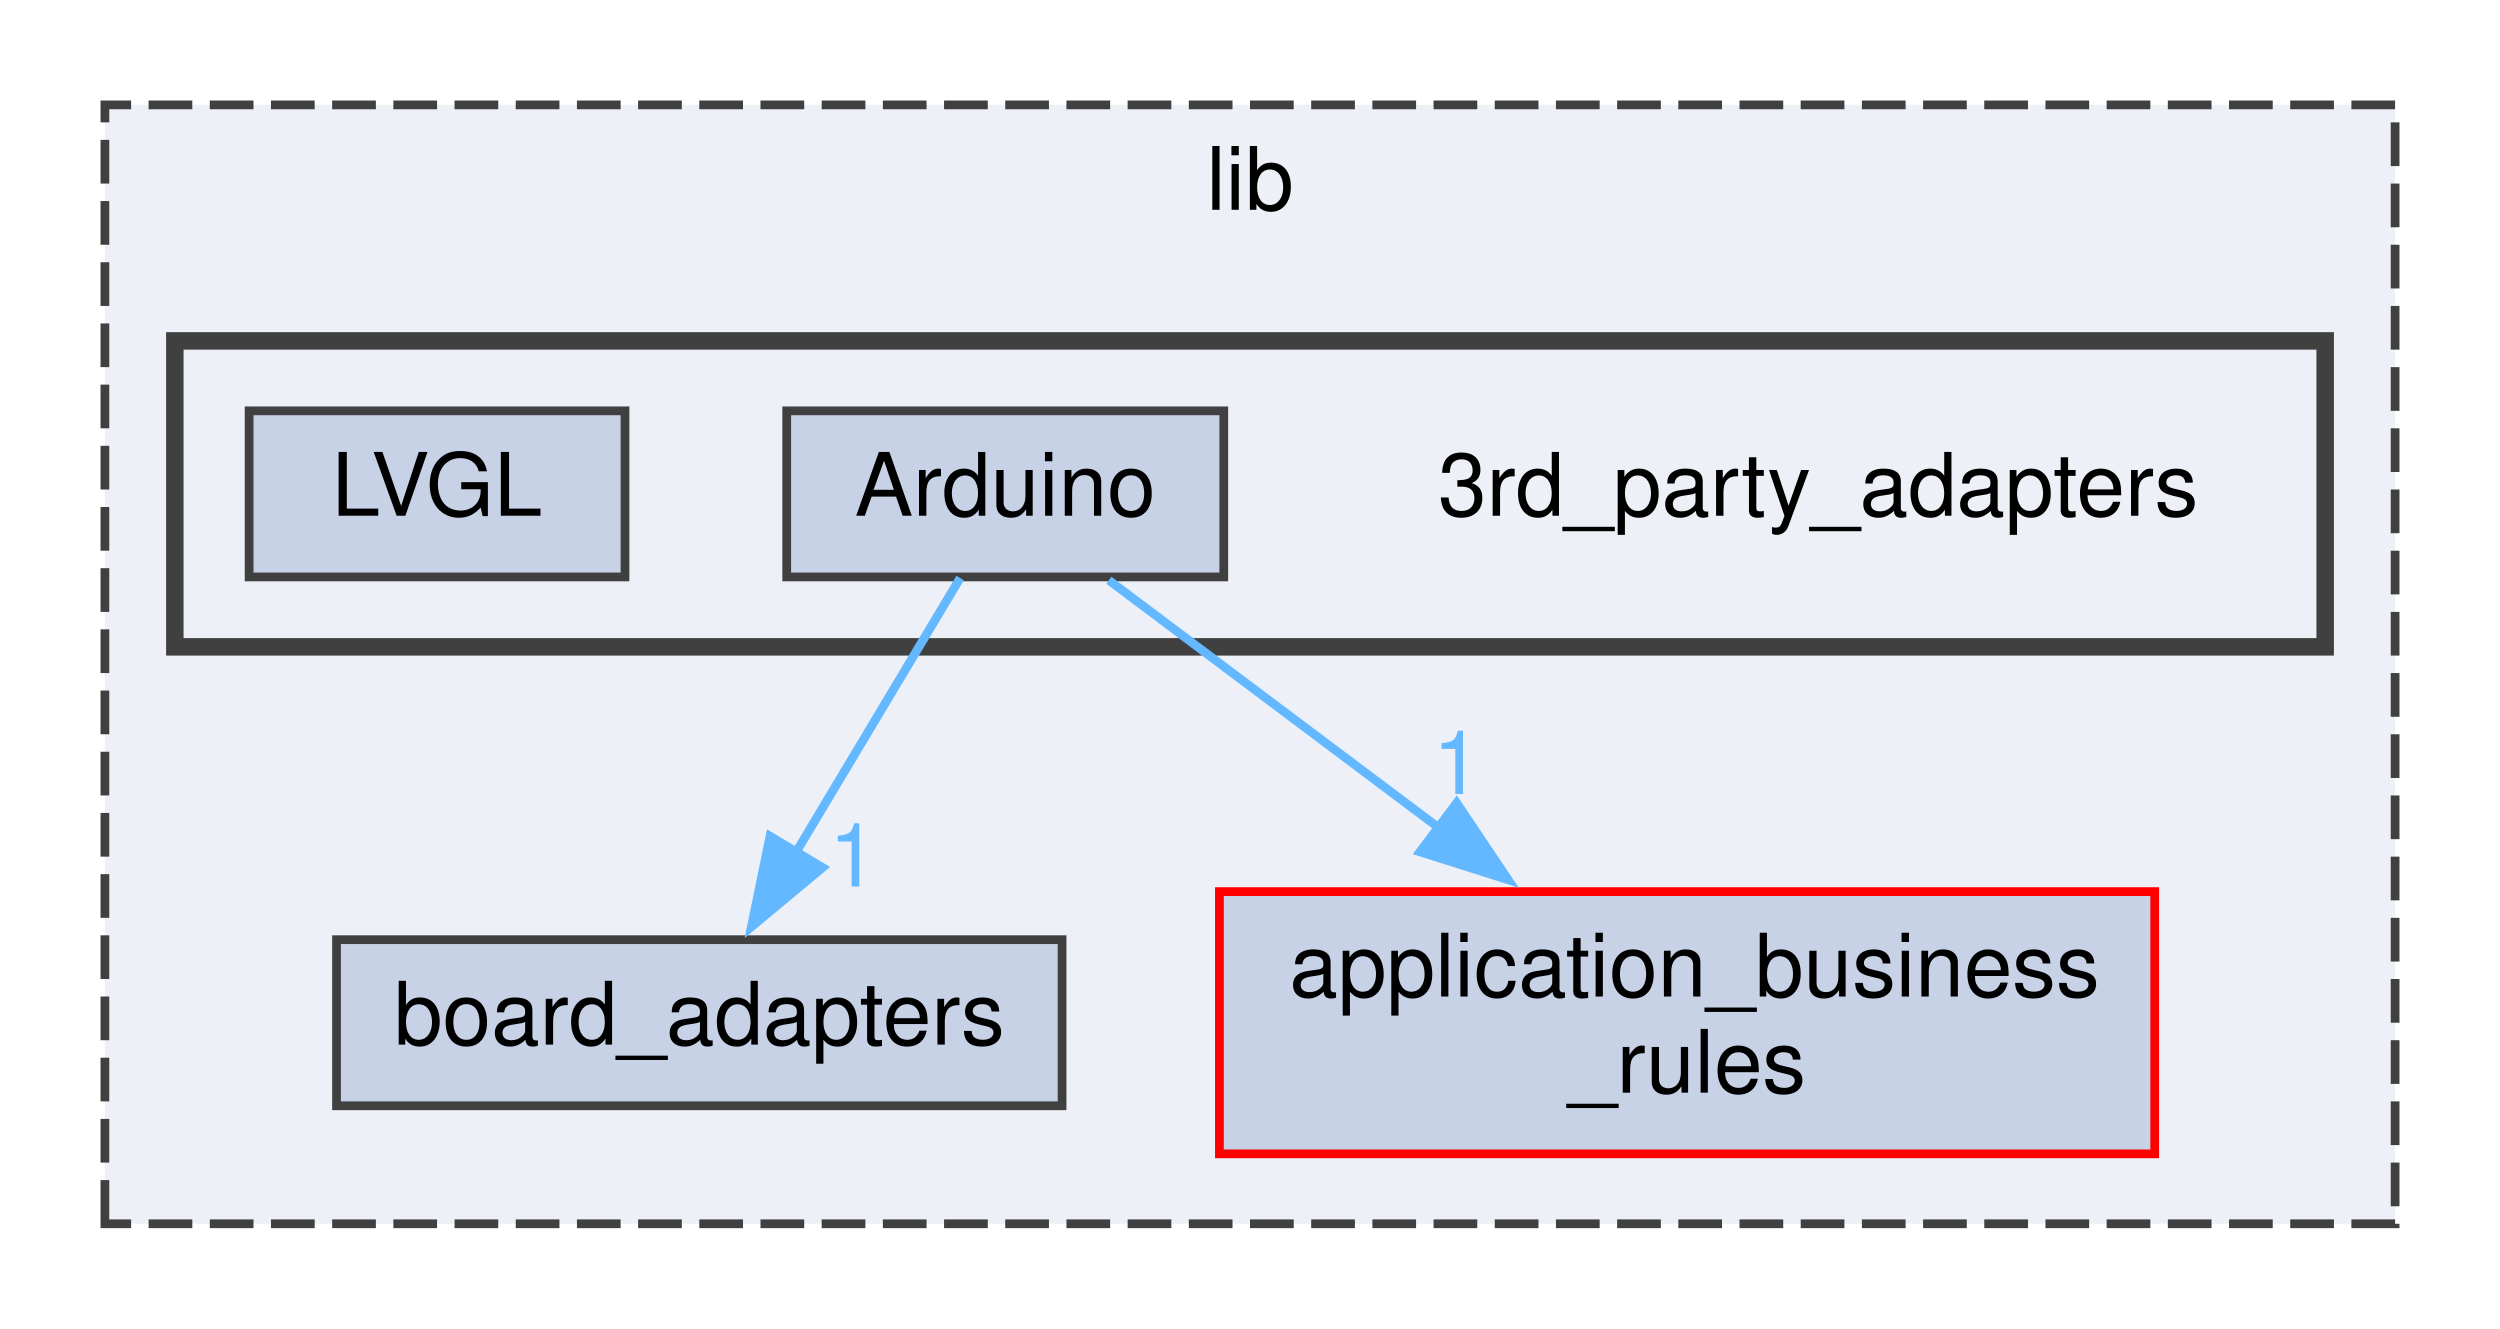
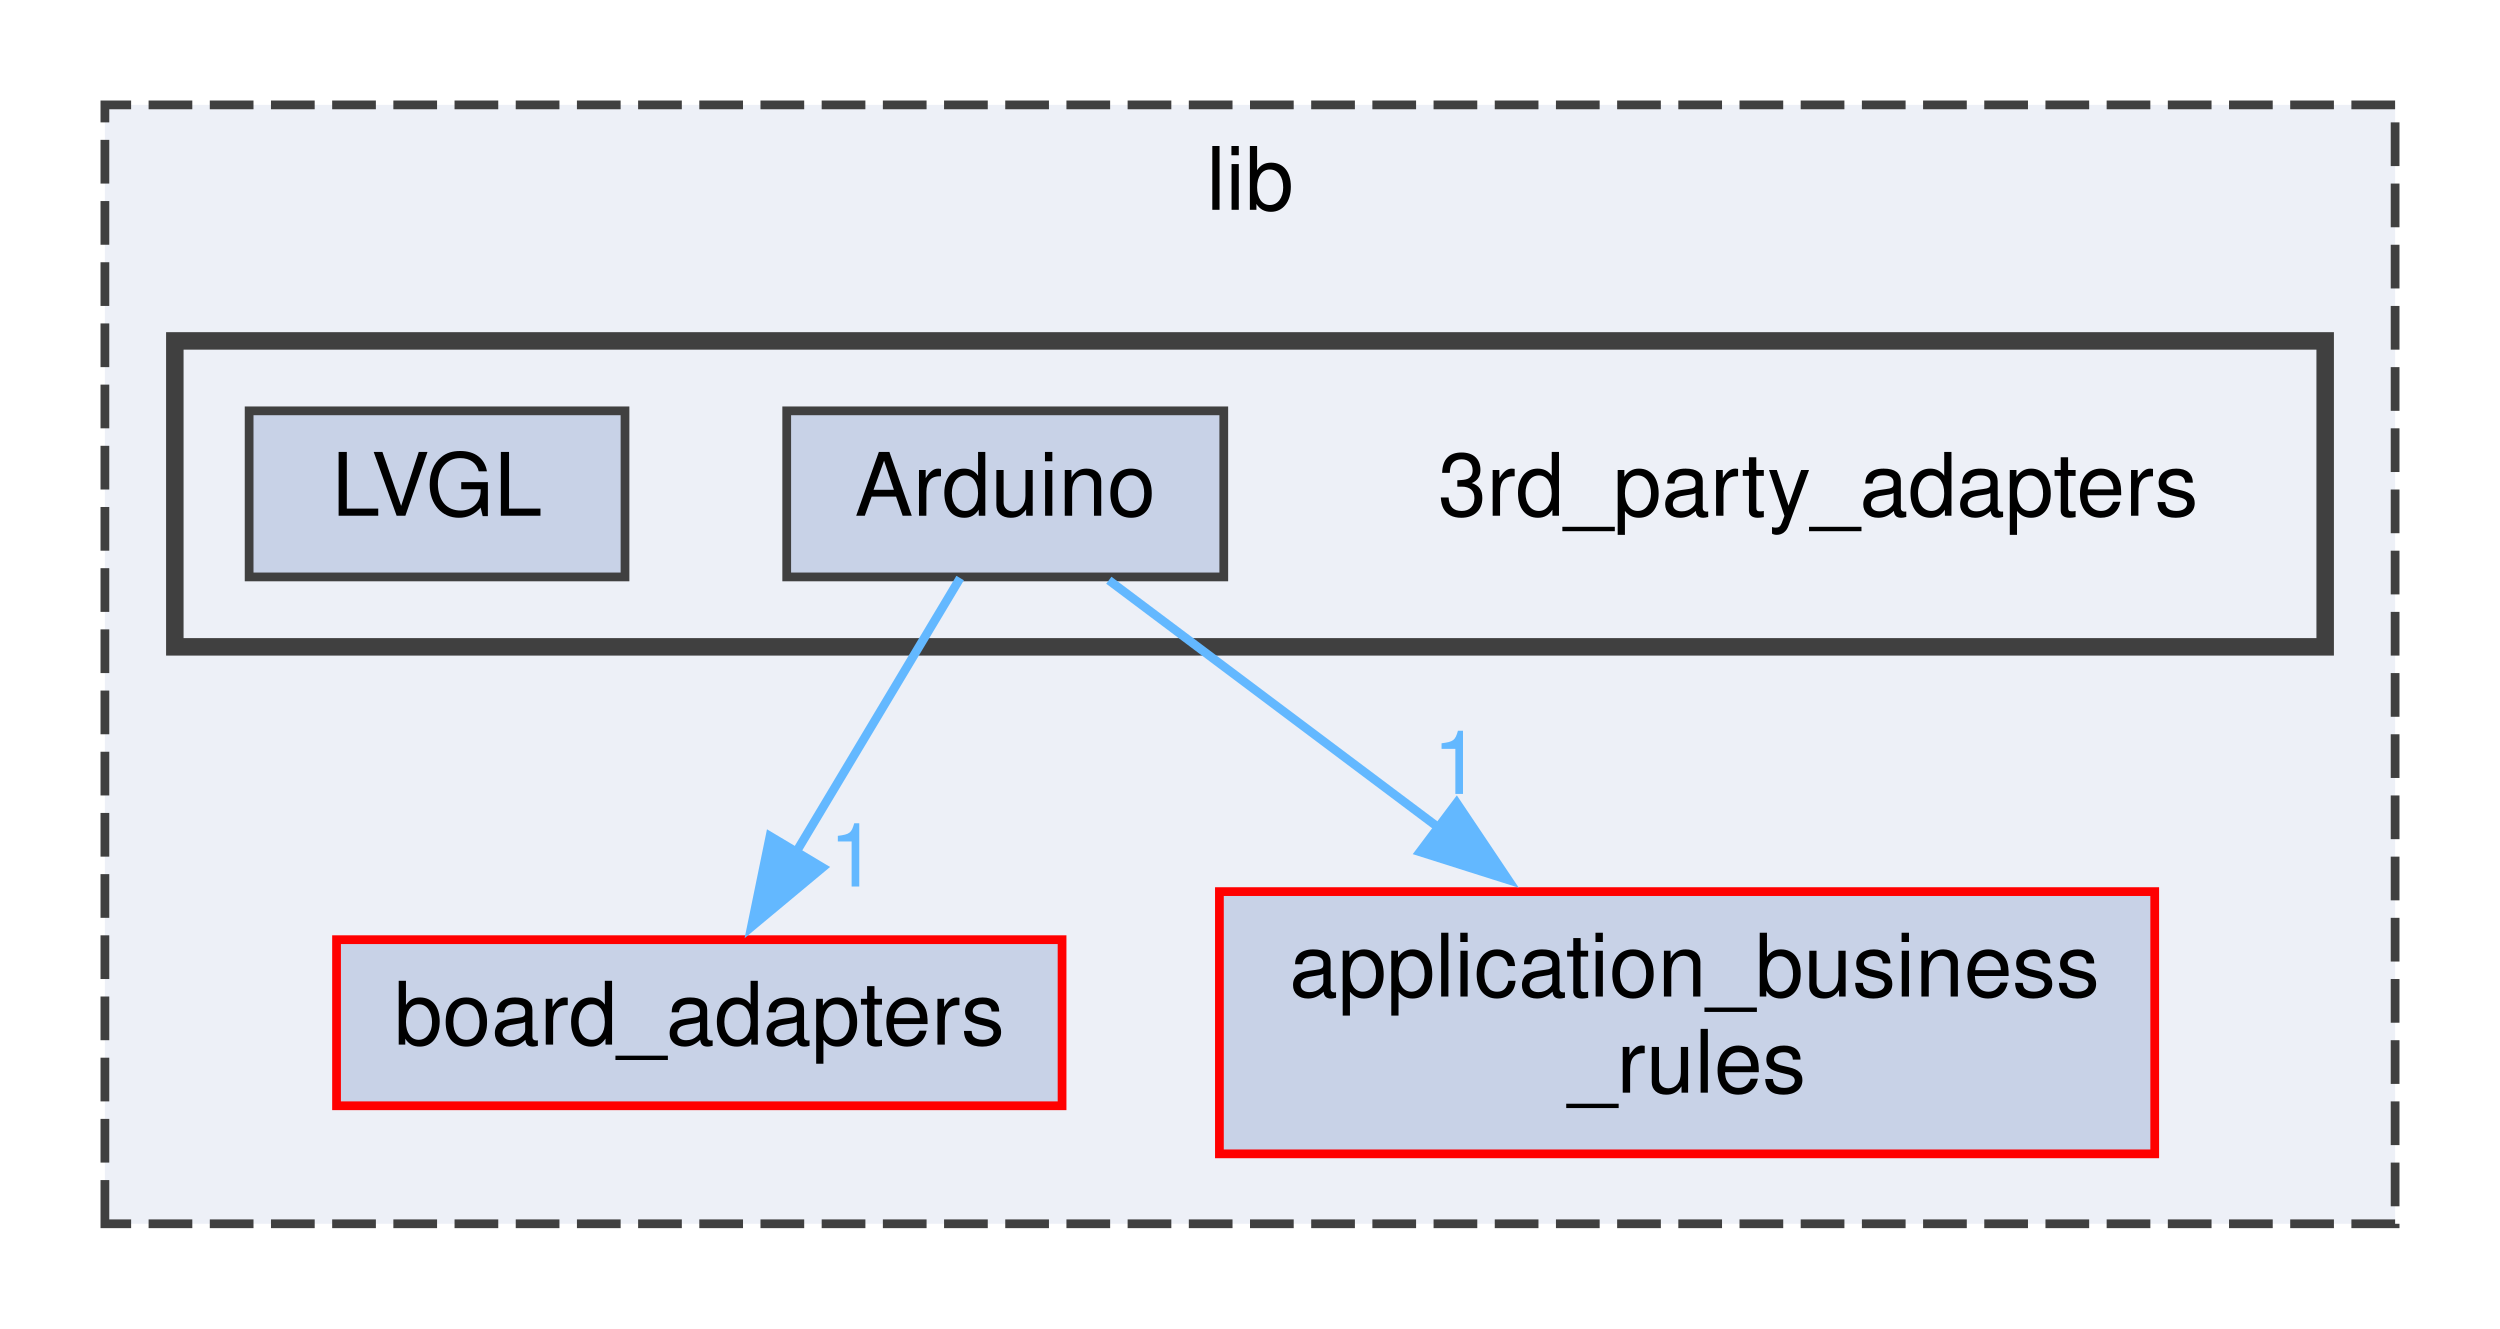
<svg xmlns="http://www.w3.org/2000/svg" xmlns:xlink="http://www.w3.org/1999/xlink" width="286pt" height="152pt" viewBox="0.00 0.00 286.00 152.00">
  <g id="graph0" class="graph" transform="scale(1 1) rotate(0) translate(4 148)">
    <g id="clust1" class="cluster">
      <g id="a_clust1">
        <a xlink:href="dir_97aefd0d527b934f1d99a682da8fe6a9.xhtml" target="_top" xlink:title="lib">
          <polygon fill="#edf0f7" stroke="#404040" stroke-dasharray="5,2" points="8,-8 8,-136 270,-136 270,-8 8,-8" />
          <text text-anchor="middle" x="139" y="-124" font-family="Helvetica,sans-Serif" font-size="10.00">lib</text>
        </a>
      </g>
    </g>
    <g id="clust2" class="cluster">
      <g id="a_clust2">
        <a xlink:href="dir_e75212beacfa7863df067e044f07f232.xhtml" target="_top" xlink:title="Package 3rd Party Adapters.">
          <polygon fill="#edf0f7" stroke="#404040" stroke-width="2" points="16,-74 16,-109 262,-109 262,-74 16,-74" />
        </a>
      </g>
    </g>
    <g id="node1" class="node">
      <g id="a_node1">
        <a xlink:href="dir_b49365647f74dff1c8dd1e88d29293e4.xhtml" target="_top" xlink:title="Package Board Adapters.">
-           <polygon fill="#c8d2e7" stroke="#404040" points="117.5,-40.5 34.5,-40.5 34.5,-21.5 117.5,-21.5 117.5,-40.5" />
+           <polygon fill="#c8d2e7" stroke="red" points="117.5,-40.5 34.5,-40.5 34.5,-21.5 117.5,-21.5 117.5,-40.5" />
          <text text-anchor="middle" x="76" y="-28.5" font-family="Helvetica,sans-Serif" font-size="10.00">board_adapters</text>
        </a>
      </g>
    </g>
    <g id="node2" class="node">
      <g id="a_node2">
        <a xlink:href="dir_6dbb42d2342d9d7292a192bc1d024acc.xhtml" target="_top" xlink:title="Package Application Business Rules.">
          <polygon fill="#c8d2e7" stroke="red" points="242.5,-46 135.5,-46 135.5,-16 242.5,-16 242.5,-46" />
          <text text-anchor="start" x="143.5" y="-34" font-family="Helvetica,sans-Serif" font-size="10.00">application_business</text>
          <text text-anchor="middle" x="189" y="-23" font-family="Helvetica,sans-Serif" font-size="10.00">_rules</text>
        </a>
      </g>
    </g>
    <g id="node3" class="node">
      <text text-anchor="middle" x="204" y="-89" font-family="Helvetica,sans-Serif" font-size="10.00">3rd_party_adapters</text>
    </g>
    <g id="node4" class="node">
      <g id="a_node4">
        <a xlink:href="dir_e5c908e09902ac05aca8138811a01df8.xhtml" target="_top" xlink:title="Arduino">
          <polygon fill="#c8d2e7" stroke="#404040" points="136,-101 86,-101 86,-82 136,-82 136,-101" />
          <text text-anchor="middle" x="111" y="-89" font-family="Helvetica,sans-Serif" font-size="10.00">Arduino</text>
        </a>
      </g>
    </g>
    <g id="edge2" class="edge">
      <path fill="none" stroke="#63b8ff" d="M105.84,-81.87C100.87,-73.57 93.22,-60.78 86.9,-50.22" />
      <polygon fill="#63b8ff" stroke="#63b8ff" points="90.1,-48.75 81.96,-41.97 84.09,-52.34 90.1,-48.75" />
      <g id="a_edge2-headlabel">
        <a xlink:href="dir_000002_000003.xhtml" target="_top" xlink:title="1">
          <text text-anchor="middle" x="93.61" y="-46.58" font-family="Helvetica,sans-Serif" font-size="10.00" fill="#63b8ff">1</text>
        </a>
      </g>
    </g>
    <g id="edge1" class="edge">
      <path fill="none" stroke="#63b8ff" d="M122.85,-81.62C132.86,-74.1 147.62,-63.04 160.65,-53.26" />
      <polygon fill="#63b8ff" stroke="#63b8ff" points="162.64,-56.15 168.54,-47.35 158.44,-50.55 162.64,-56.15" />
      <g id="a_edge1-headlabel">
        <a xlink:href="dir_000002_000001.xhtml" target="_top" xlink:title="1">
          <text text-anchor="middle" x="162.68" y="-57.17" font-family="Helvetica,sans-Serif" font-size="10.00" fill="#63b8ff">1</text>
        </a>
      </g>
    </g>
    <g id="node5" class="node">
      <g id="a_node5">
        <a xlink:href="dir_673789fe363c8cf83b6beac9ec7c58fa.xhtml" target="_top" xlink:title="LVGL">
          <polygon fill="#c8d2e7" stroke="#404040" points="67.5,-101 24.5,-101 24.5,-82 67.5,-82 67.5,-101" />
          <text text-anchor="middle" x="46" y="-89" font-family="Helvetica,sans-Serif" font-size="10.00">LVGL</text>
        </a>
      </g>
    </g>
  </g>
</svg>
